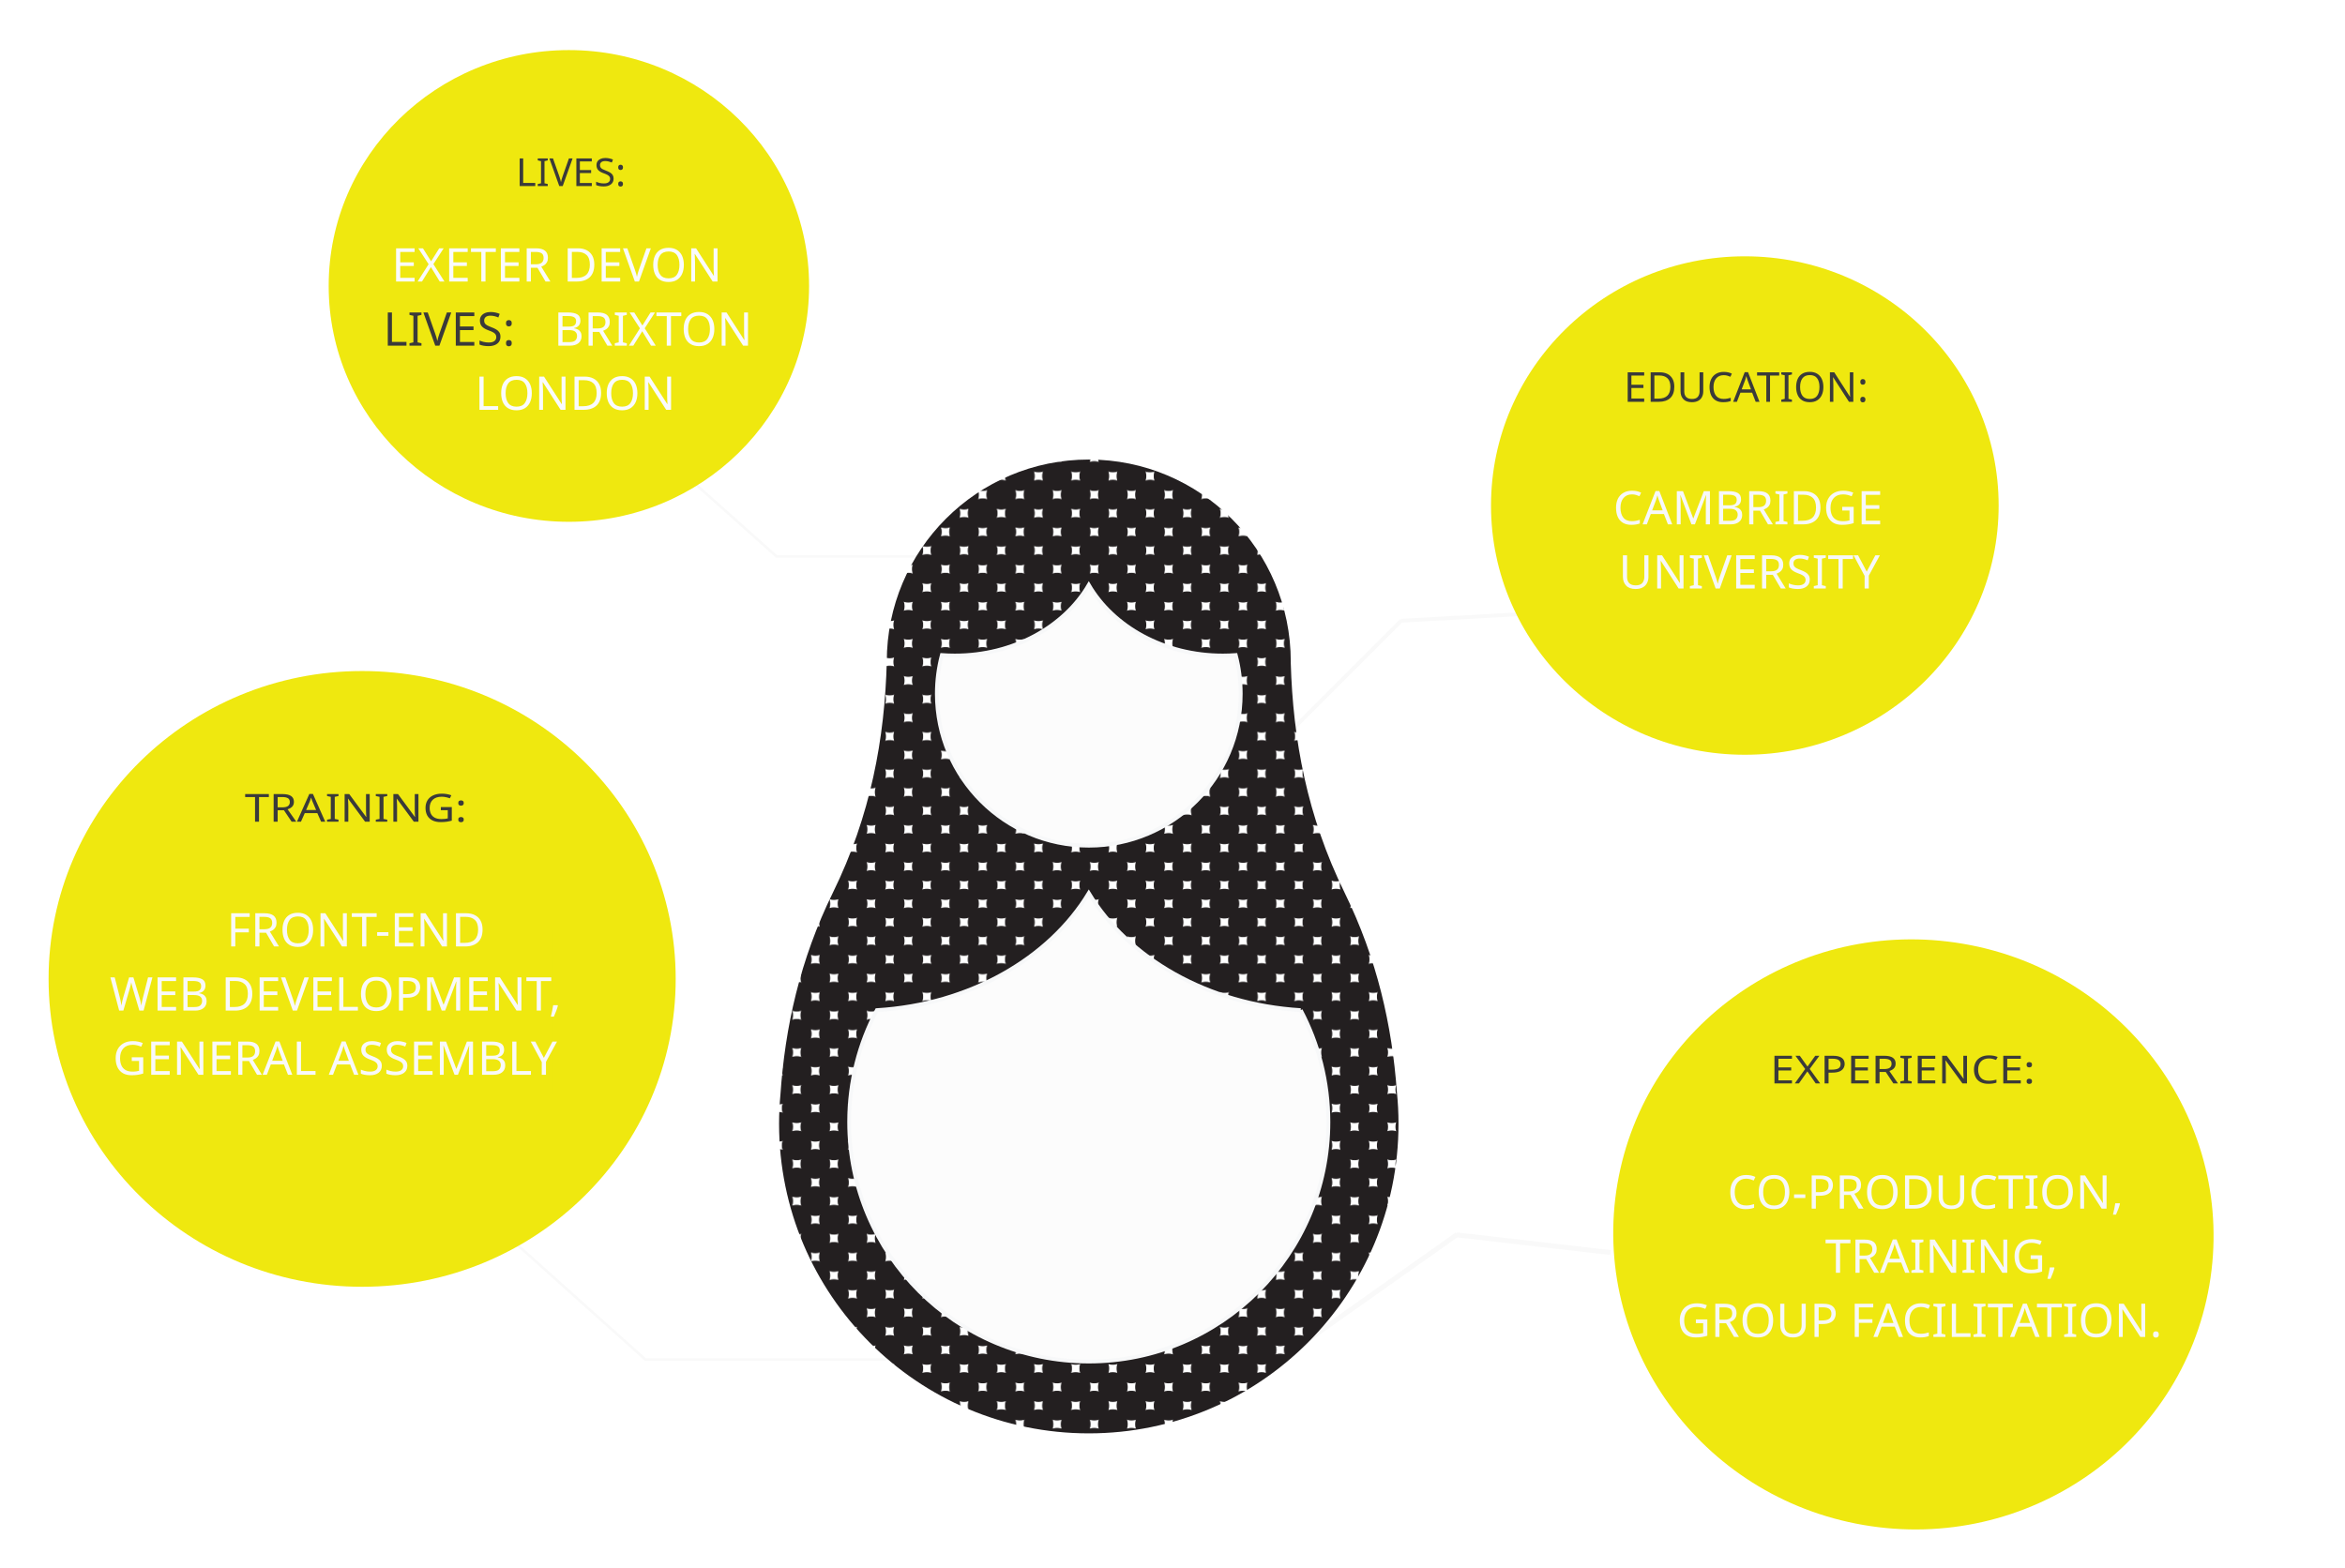
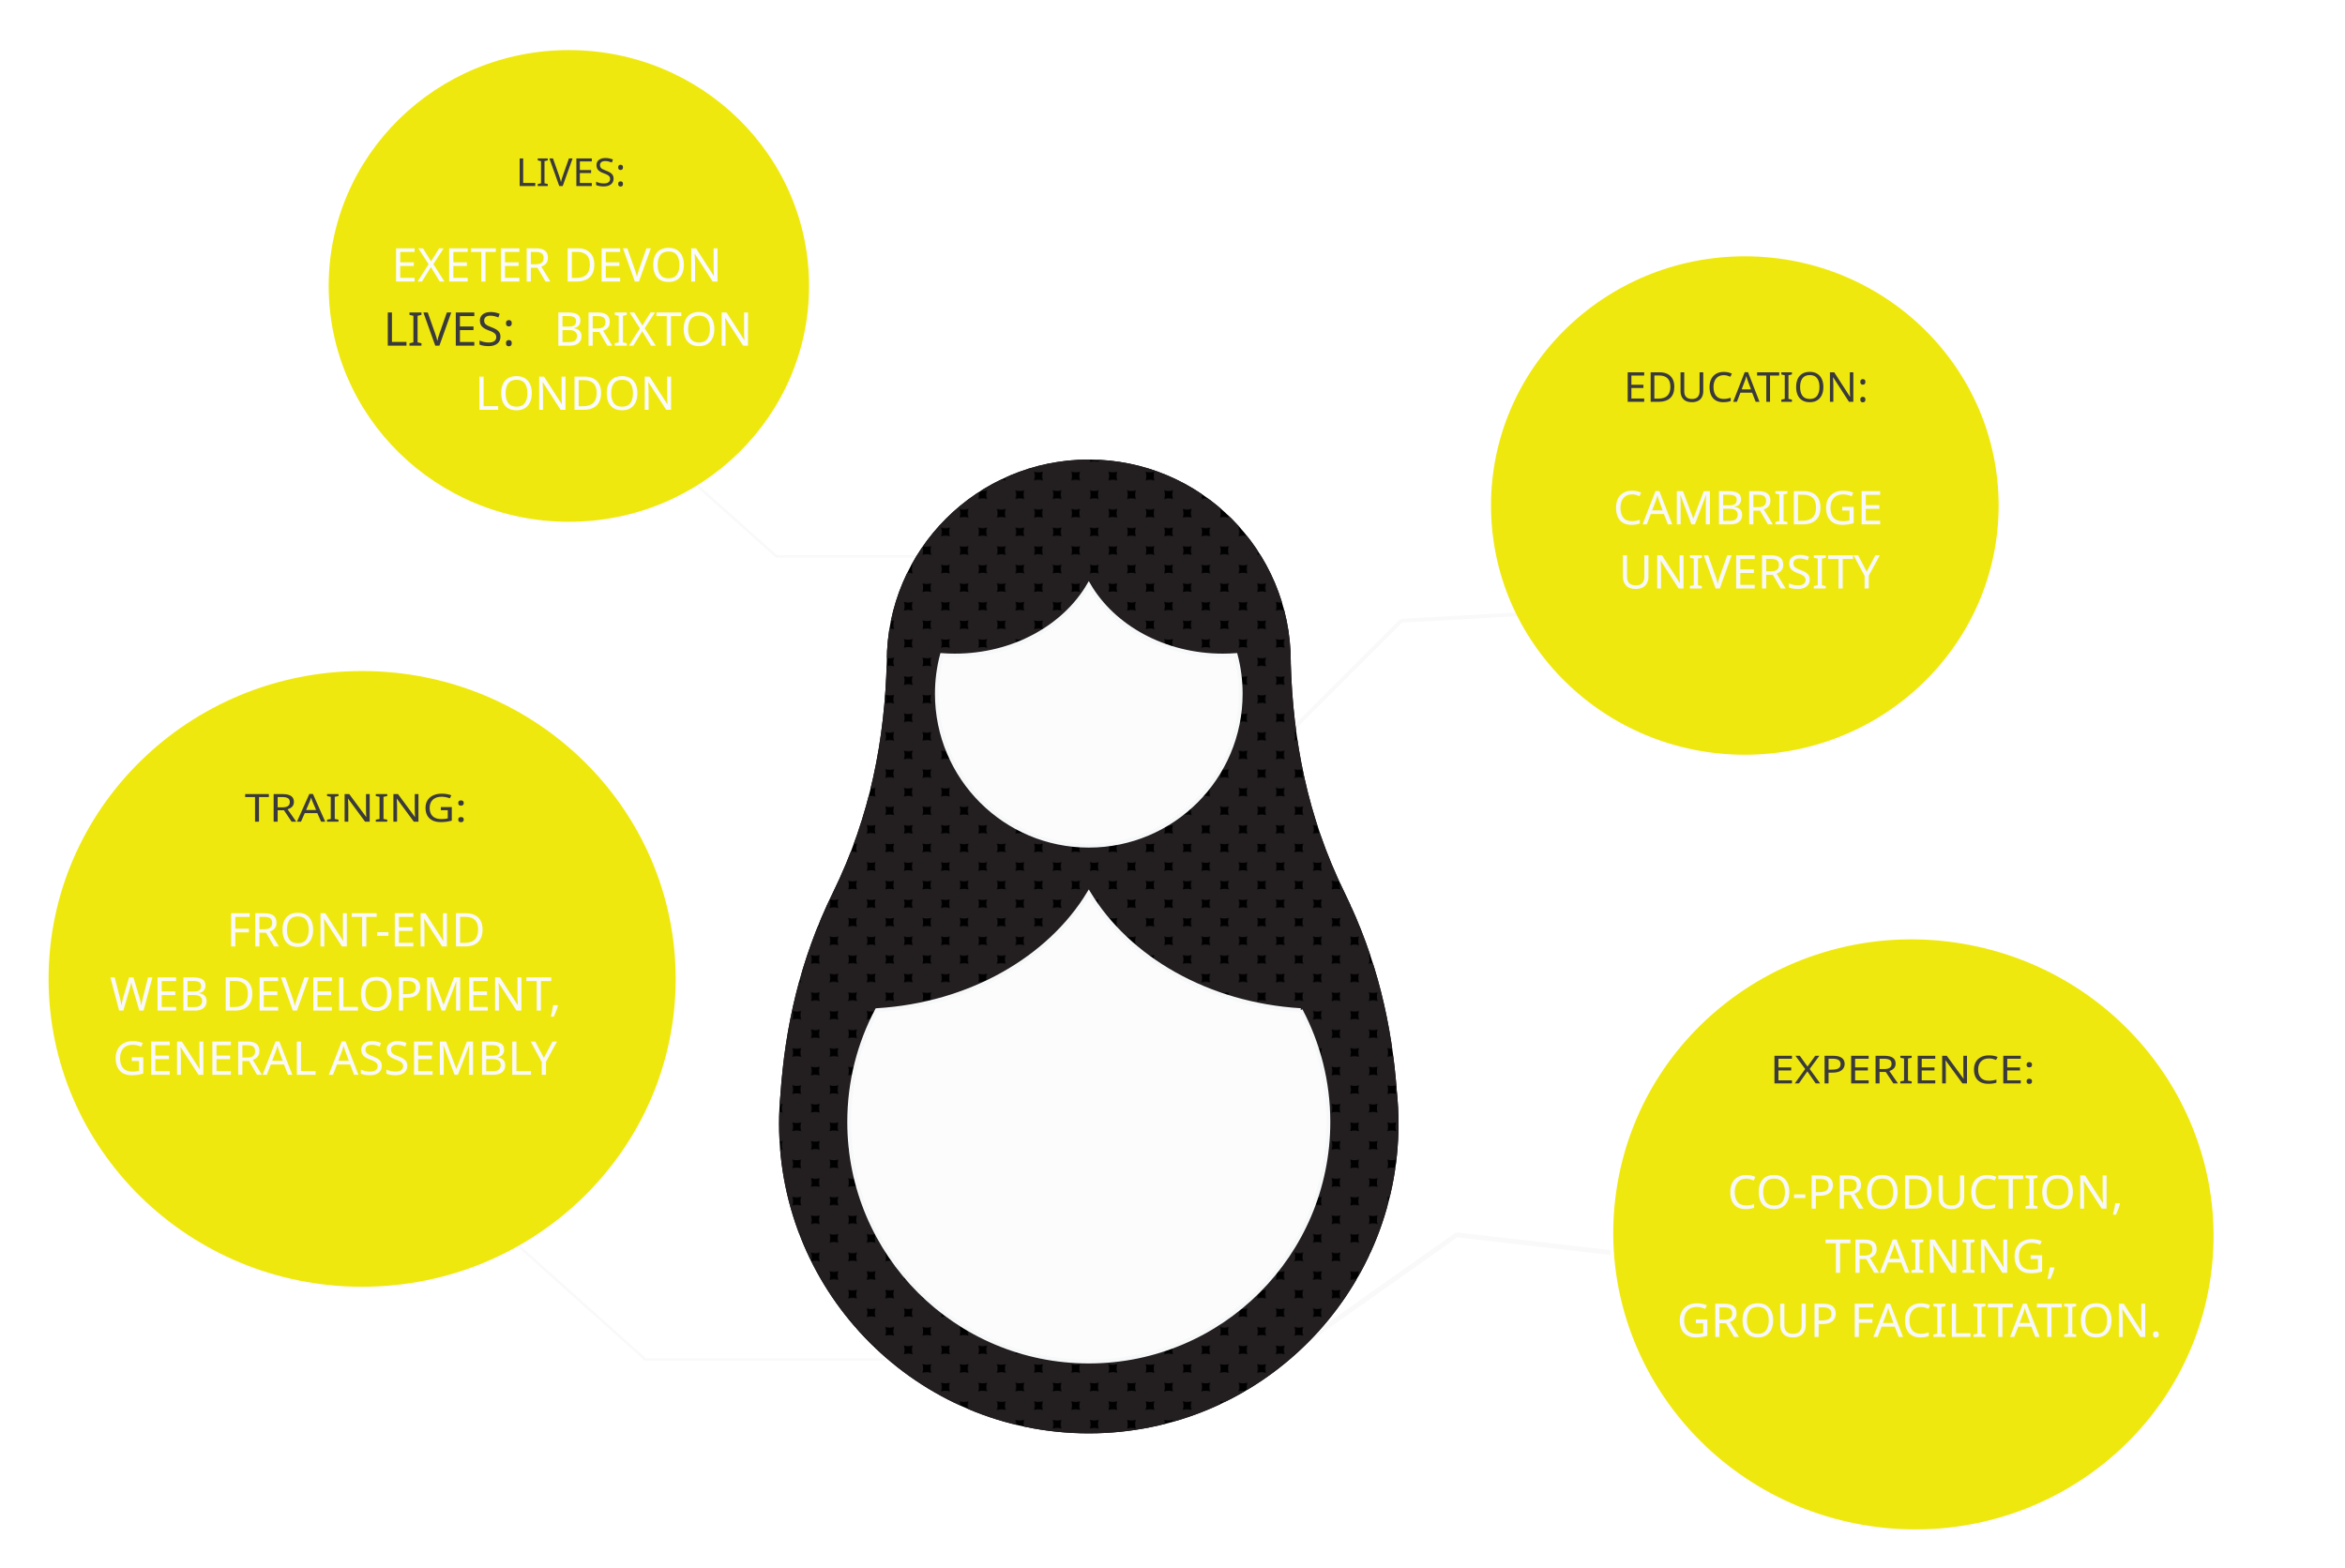
<svg xmlns="http://www.w3.org/2000/svg" version="1.1" id="Layer_1" x="0px" y="0px" width="908px" height="607px" viewBox="0 0 908 607" enable-background="new 0 0 908 607" xml:space="preserve">
  <pattern x="-15.5" y="710" width="28.8" height="28.801" patternUnits="userSpaceOnUse" id="_x31_0_dpi_80_x25_" viewBox="5.76 -34.559 28.8 28.801" overflow="visible">
    <g>
      <polygon fill="none" points="5.76,-34.559 34.56,-34.559 34.56,-5.758 5.76,-5.758   " />
      <g>
        <path fill="#231F20" d="M12.96-7.199c3.181,0,5.76-2.578,5.76-5.76c0-3.182-2.579-5.76-5.76-5.76c-3.182,0-5.76,2.578-5.76,5.76     C7.2-9.777,9.778-7.199,12.96-7.199z" />
        <path fill="#231F20" d="M27.36-7.199c3.181,0,5.76-2.578,5.76-5.76c0-3.182-2.579-5.76-5.76-5.76     c-3.183,0-5.761,2.578-5.761,5.76C21.6-9.777,24.178-7.199,27.36-7.199z" />
        <path fill="#231F20" d="M12.96-21.6c3.181,0,5.76-2.578,5.76-5.76c0-3.182-2.579-5.758-5.76-5.758     c-3.182,0-5.76,2.576-5.76,5.758C7.2-24.178,9.778-21.6,12.96-21.6z" />
        <path fill="#231F20" d="M27.36-21.6c3.181,0,5.76-2.578,5.76-5.76c0-3.182-2.579-5.758-5.76-5.758     c-3.183,0-5.761,2.576-5.761,5.758C21.6-24.178,24.178-21.6,27.36-21.6z" />
        <path fill="#231F20" d="M34.56,0c3.182,0,5.761-2.576,5.761-5.76c0-3.18-2.579-5.758-5.761-5.758c-3.182,0-5.76,2.578-5.76,5.758     C28.8-2.576,31.378,0,34.56,0z" />
        <path fill="#231F20" d="M20.16,0c3.181,0,5.76-2.576,5.76-5.76c0-3.18-2.579-5.758-5.76-5.758c-3.183,0-5.76,2.578-5.76,5.758     C14.4-2.576,16.978,0,20.16,0z" />
        <path fill="#231F20" d="M34.56-14.398c3.182,0,5.761-2.578,5.761-5.76s-2.579-5.76-5.761-5.76c-3.182,0-5.76,2.578-5.76,5.76     S31.378-14.398,34.56-14.398z" />
        <path fill="#231F20" d="M20.16-14.398c3.181,0,5.76-2.578,5.76-5.76s-2.579-5.76-5.76-5.76c-3.183,0-5.76,2.578-5.76,5.76     S16.978-14.398,20.16-14.398z" />
      </g>
      <g>
        <path fill="#231F20" d="M5.76,0c3.182,0,5.761-2.576,5.761-5.76c0-3.18-2.579-5.758-5.761-5.758S0-8.939,0-5.76     C0-2.576,2.578,0,5.76,0z" />
        <path fill="#231F20" d="M5.76-14.398c3.182,0,5.761-2.578,5.761-5.76s-2.579-5.76-5.761-5.76S0-23.34,0-20.158     S2.578-14.398,5.76-14.398z" />
      </g>
      <g>
        <path fill="#231F20" d="M34.56-28.799c3.182,0,5.761-2.578,5.761-5.76s-2.579-5.76-5.761-5.76c-3.182,0-5.76,2.578-5.76,5.76     S31.378-28.799,34.56-28.799z" />
        <path fill="#231F20" d="M20.16-28.799c3.181,0,5.76-2.578,5.76-5.76s-2.579-5.76-5.76-5.76c-3.183,0-5.76,2.578-5.76,5.76     S16.978-28.799,20.16-28.799z" />
      </g>
      <g>
        <path fill="#231F20" d="M5.76-28.799c3.182,0,5.761-2.578,5.761-5.76s-2.579-5.76-5.761-5.76S0-37.74,0-34.559     S2.578-28.799,5.76-28.799z" />
      </g>
    </g>
  </pattern>
  <g id="background">
</g>
  <g id="badges">
    <g id="education">
      <g id="education-badge">
        <g>
          <g>
            <polyline fill="none" stroke="#F9F9F9" stroke-width="1.479" stroke-miterlimit="10" points="497.871,285.095 542.706,240.261        542.558,240.408 589.046,237.837      " />
          </g>
          <ellipse fill="#EFE80F" cx="675.607" cy="195.786" rx="98.279" ry="96.52" />
        </g>
        <g id="education-details_1_">
          <rect x="617" y="181" fill="#EFE80F" width="118" height="56" />
          <text transform="matrix(1 0 0 1 624.6454 203.0769)" fill="#F7F8F9" font-family="'Roboto-Regular'" font-size="18">CAMBRIDGE </text>
          <text transform="matrix(1 0 0 1 626.7734 227.9229)" fill="#F7F8F9" font-family="'Roboto-Regular'" font-size="18">UNIVERSITY</text>
        </g>
        <g id="education-title_1_">
          <rect x="631.562" y="127" fill="#EFE80F" width="77.5" height="38" />
          <text id="education-title" transform="matrix(1 0 0 1 628.7052 155.611)" fill="#3A3A3A" font-family="'Roboto-Regular'" font-size="16">EDUCATION:</text>
        </g>
      </g>
    </g>
    <g id="lives">
      <g id="lives-badge">
        <g>
          <polyline fill="none" stroke="#F9F9F9" stroke-miterlimit="10" points="390,215.5 300.375,215.5 300.67,215.5 251.314,171.453           " />
          <ellipse fill="#EFE80F" cx="220.275" cy="110.745" rx="93.008" ry="91.344" />
        </g>
        <g id="lives-details_1_">
          <rect x="166" y="89" fill="#EFE80F" width="109" height="76" />
          <text transform="matrix(1 0 0 1 151.616 109.0236)" fill="#FAFBFC" font-family="'Roboto-Regular'" font-size="18">EXETER DEVON</text>
          <text transform="matrix(1 0 0 1 148.406 133.8706)" fill="#3A3A3A" font-family="'Roboto-Regular'" font-size="18">LIVES:</text>
          <text transform="matrix(1 0 0 1 209.764 133.8706)" fill="#FAFBFC" font-family="'Roboto-Regular'" font-size="18"> BRIXTON</text>
          <text transform="matrix(1 0 0 1 183.897 158.7166)" fill="#FAFBFC" font-family="'Roboto-Regular'" font-size="18">LONDON</text>
        </g>
        <g id="lives-title_1_">
          <rect x="192.025" y="49" fill="#EFE80F" width="56.5" height="29" />
          <text id="lives-title" transform="matrix(1 0 0 1 199.7715 72.0493)" fill="#3A3A3A" font-family="'Roboto-Regular'" font-size="15">LIVES: </text>
        </g>
      </g>
    </g>
    <g id="experience">
      <g id="experience-badge">
        <ellipse transform="matrix(0.1692 -0.9856 0.9856 0.1692 144.3283 1127.385)" fill="#EFE80F" cx="740.873" cy="478.084" rx="114.187" ry="116.268" />
        <g>
          <polyline fill="none" stroke="#F9F9F9" stroke-width="1.904" stroke-miterlimit="10" points="497.575,525.215 564.242,478.084       564.023,478.239 623.581,485.105     " />
        </g>
        <g id="experience-title_1_">
          <rect x="691.154" y="399.349" fill="#EFE80F" width="92.559" height="28" />
          <text id="experience-title" transform="matrix(1.1333 0 0 1 685.4332 419.5918)" fill="#3A3A3A" font-family="'Roboto-Regular'" font-size="15">EXPERIENCE: </text>
        </g>
        <g id="experience-details_1_">
          <rect x="649.326" y="443.647" fill="#EFE80F" width="191" height="92" />
          <text transform="matrix(1 0 0 1 668.8838 468.0975)" fill="#F7F8F9" font-family="'Roboto-Regular'" font-size="18">CO-PRODUCTION, </text>
          <text transform="matrix(1 0 0 1 706.6858 492.9445)" fill="#F7F8F9" font-family="'Roboto-Regular'" font-size="18">TRAINING,</text>
          <text transform="matrix(1 0 0 1 649.3258 517.7905)" fill="#F7F8F9" font-family="'Roboto-Regular'" font-size="18">GROUP FACILITATION.</text>
        </g>
      </g>
    </g>
    <g id="training">
      <g id="training-badge">
        <g>
          <polyline fill="none" stroke="#F9F9F9" stroke-miterlimit="10" points="343,526.5 249.576,526.5 249.883,526.5 198.79,480.753           " />
          <ellipse fill="#EFE80F" cx="140.223" cy="379.119" rx="121.41" ry="119.237" />
        </g>
        <g id="training-title_1_">
          <rect x="91.085" y="296.867" fill="#EFE80F" width="88" height="28" />
          <text id="training-title" transform="matrix(1.145 0 0 1 94.7467 318.2344)" fill="#3A3A3A" font-family="'Roboto-Regular'" font-size="15">TRAINING: </text>
        </g>
        <g id="training-details_1_">
          <rect x="44.775" y="360" fill="#EFE80F" width="169.5" height="64" />
          <text transform="matrix(1 0 0 1 87.7589 366.5493)" fill="#F9F9F9" font-family="'Roboto-Regular'" font-size="18">FRONT-END</text>
          <text transform="matrix(1 0 0 1 42.5169 391.3963)" fill="#F9F9F9" font-family="'Roboto-Regular'" font-size="18">WEB DEVELOPMENT, </text>
          <text transform="matrix(1 0 0 1 43.6949 416.2423)" fill="#F9F9F9" font-family="'Roboto-Regular'" font-size="18">GENERAL ASSEMBLY</text>
        </g>
      </g>
    </g>
  </g>
  <g>
-     <path fill="url(#_x31_0_dpi_80_x25_)" d="M540.872,422.785c0.418,4.084,0.639,8.224,0.639,12.415   c0,66.231-53.69,119.925-119.925,119.925S301.661,501.435,301.661,435.2c0-3.816,0.185-7.585,0.533-11.314   c1.776-26.054,7.522-52.127,20.308-78.177c14.645-29.83,20.079-59.68,20.868-89.522v-0.004c0-43.193,35.02-78.208,78.212-78.208   c43.197,0,78.212,35.016,78.212,78.208c0,0.185-0.004,0.371-0.004,0.556c0.86,29.661,6.306,59.333,20.845,88.97   C533.236,371.4,539.009,397.094,540.872,422.785z" />
+     <g>
+       <path d="M540.872,422.785c0.418,4.084,0.639,8.224,0.639,12.415c0,66.231-53.69,119.925-119.925,119.925    S301.661,501.435,301.661,435.2c0-3.816,0.185-7.585,0.533-11.314c1.776-26.054,7.522-52.127,20.308-78.177    c14.645-29.83,20.079-59.68,20.868-89.522v-0.004c0-43.193,35.02-78.208,78.212-78.208c43.197,0,78.212,35.016,78.212,78.208    c0,0.185-0.004,0.371-0.004,0.556c0.86,29.661,6.306,59.333,20.845,88.97C533.236,371.4,539.009,397.094,540.872,422.785z" />
+       <path fill="url(#_x31_0_dpi_80_x25_)" d="M540.872,422.785c0.418,4.084,0.639,8.224,0.639,12.415    c0,66.231-53.69,119.925-119.925,119.925S301.661,501.435,301.661,435.2c0-3.816,0.185-7.585,0.533-11.314    c1.776-26.054,7.522-52.127,20.308-78.177c14.645-29.83,20.079-59.68,20.868-89.522v-0.004c0-43.193,35.02-78.208,78.212-78.208    c43.197,0,78.212,35.016,78.212,78.208c0,0.185-0.004,0.371-0.004,0.556c0.86,29.661,6.306,59.333,20.845,88.97    C533.236,371.4,539.009,397.094,540.872,422.785z" />
+     </g>
    <path fill="#FCFCFC" stroke="#F7F8F9" stroke-width="1.479" stroke-miterlimit="10" d="M478.487,253.704   c1.255,4.787,1.926,9.807,1.926,14.988c0,32.49-26.338,58.828-58.824,58.828c-32.49,0-58.828-26.338-58.828-58.828   c0-5.182,0.671-10.201,1.93-14.988c1.654,0.118,3.319,0.182,5.004,0.182c22.743,0,42.419-11.141,51.894-27.352   c9.471,16.208,29.152,27.352,51.89,27.352C475.168,253.885,476.833,253.822,478.487,253.704z" />
    <path fill="#FCFCFC" stroke="#F7F8F9" stroke-width="1.479" stroke-miterlimit="10" d="M503.648,391.219   c6.835,12.924,10.714,27.672,10.714,43.311c0,51.231-41.535,92.778-92.774,92.778s-92.778-41.543-92.778-92.778   c0-15.639,3.879-30.383,10.718-43.311c36.038-2.182,66.752-20.055,82.06-45.32C436.888,371.164,467.61,389.037,503.648,391.219" />
  </g>
</svg>
